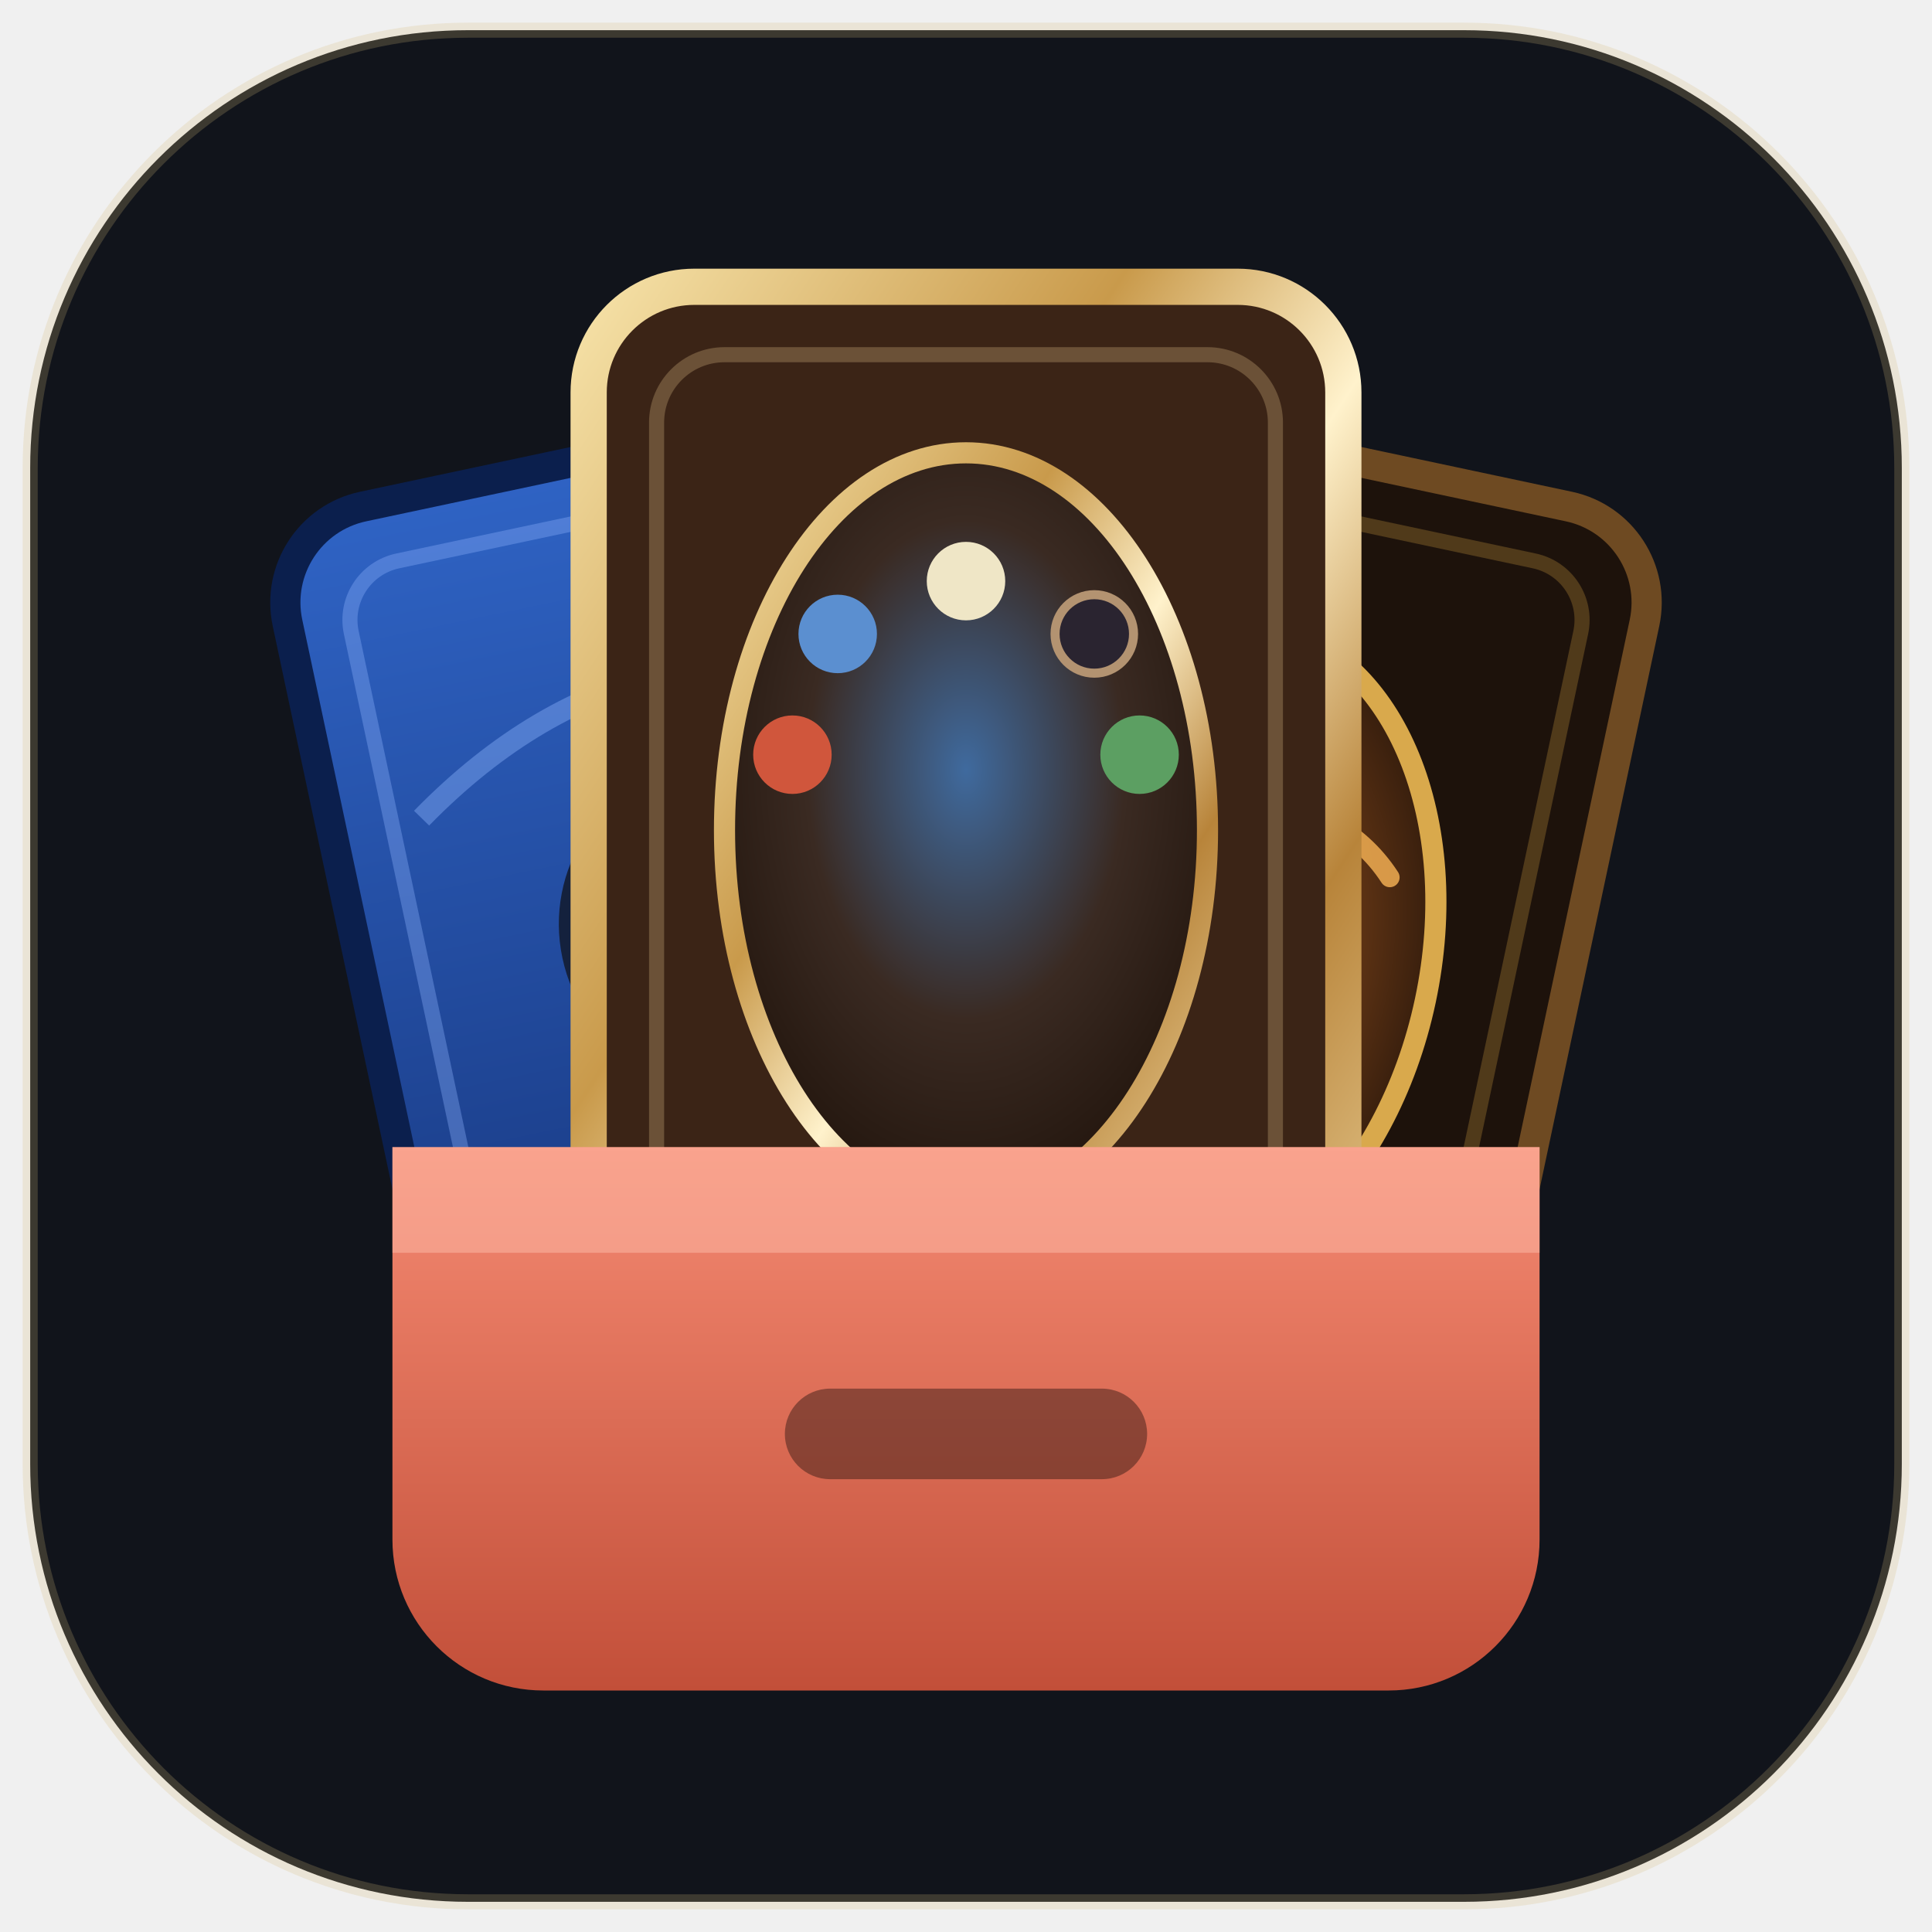
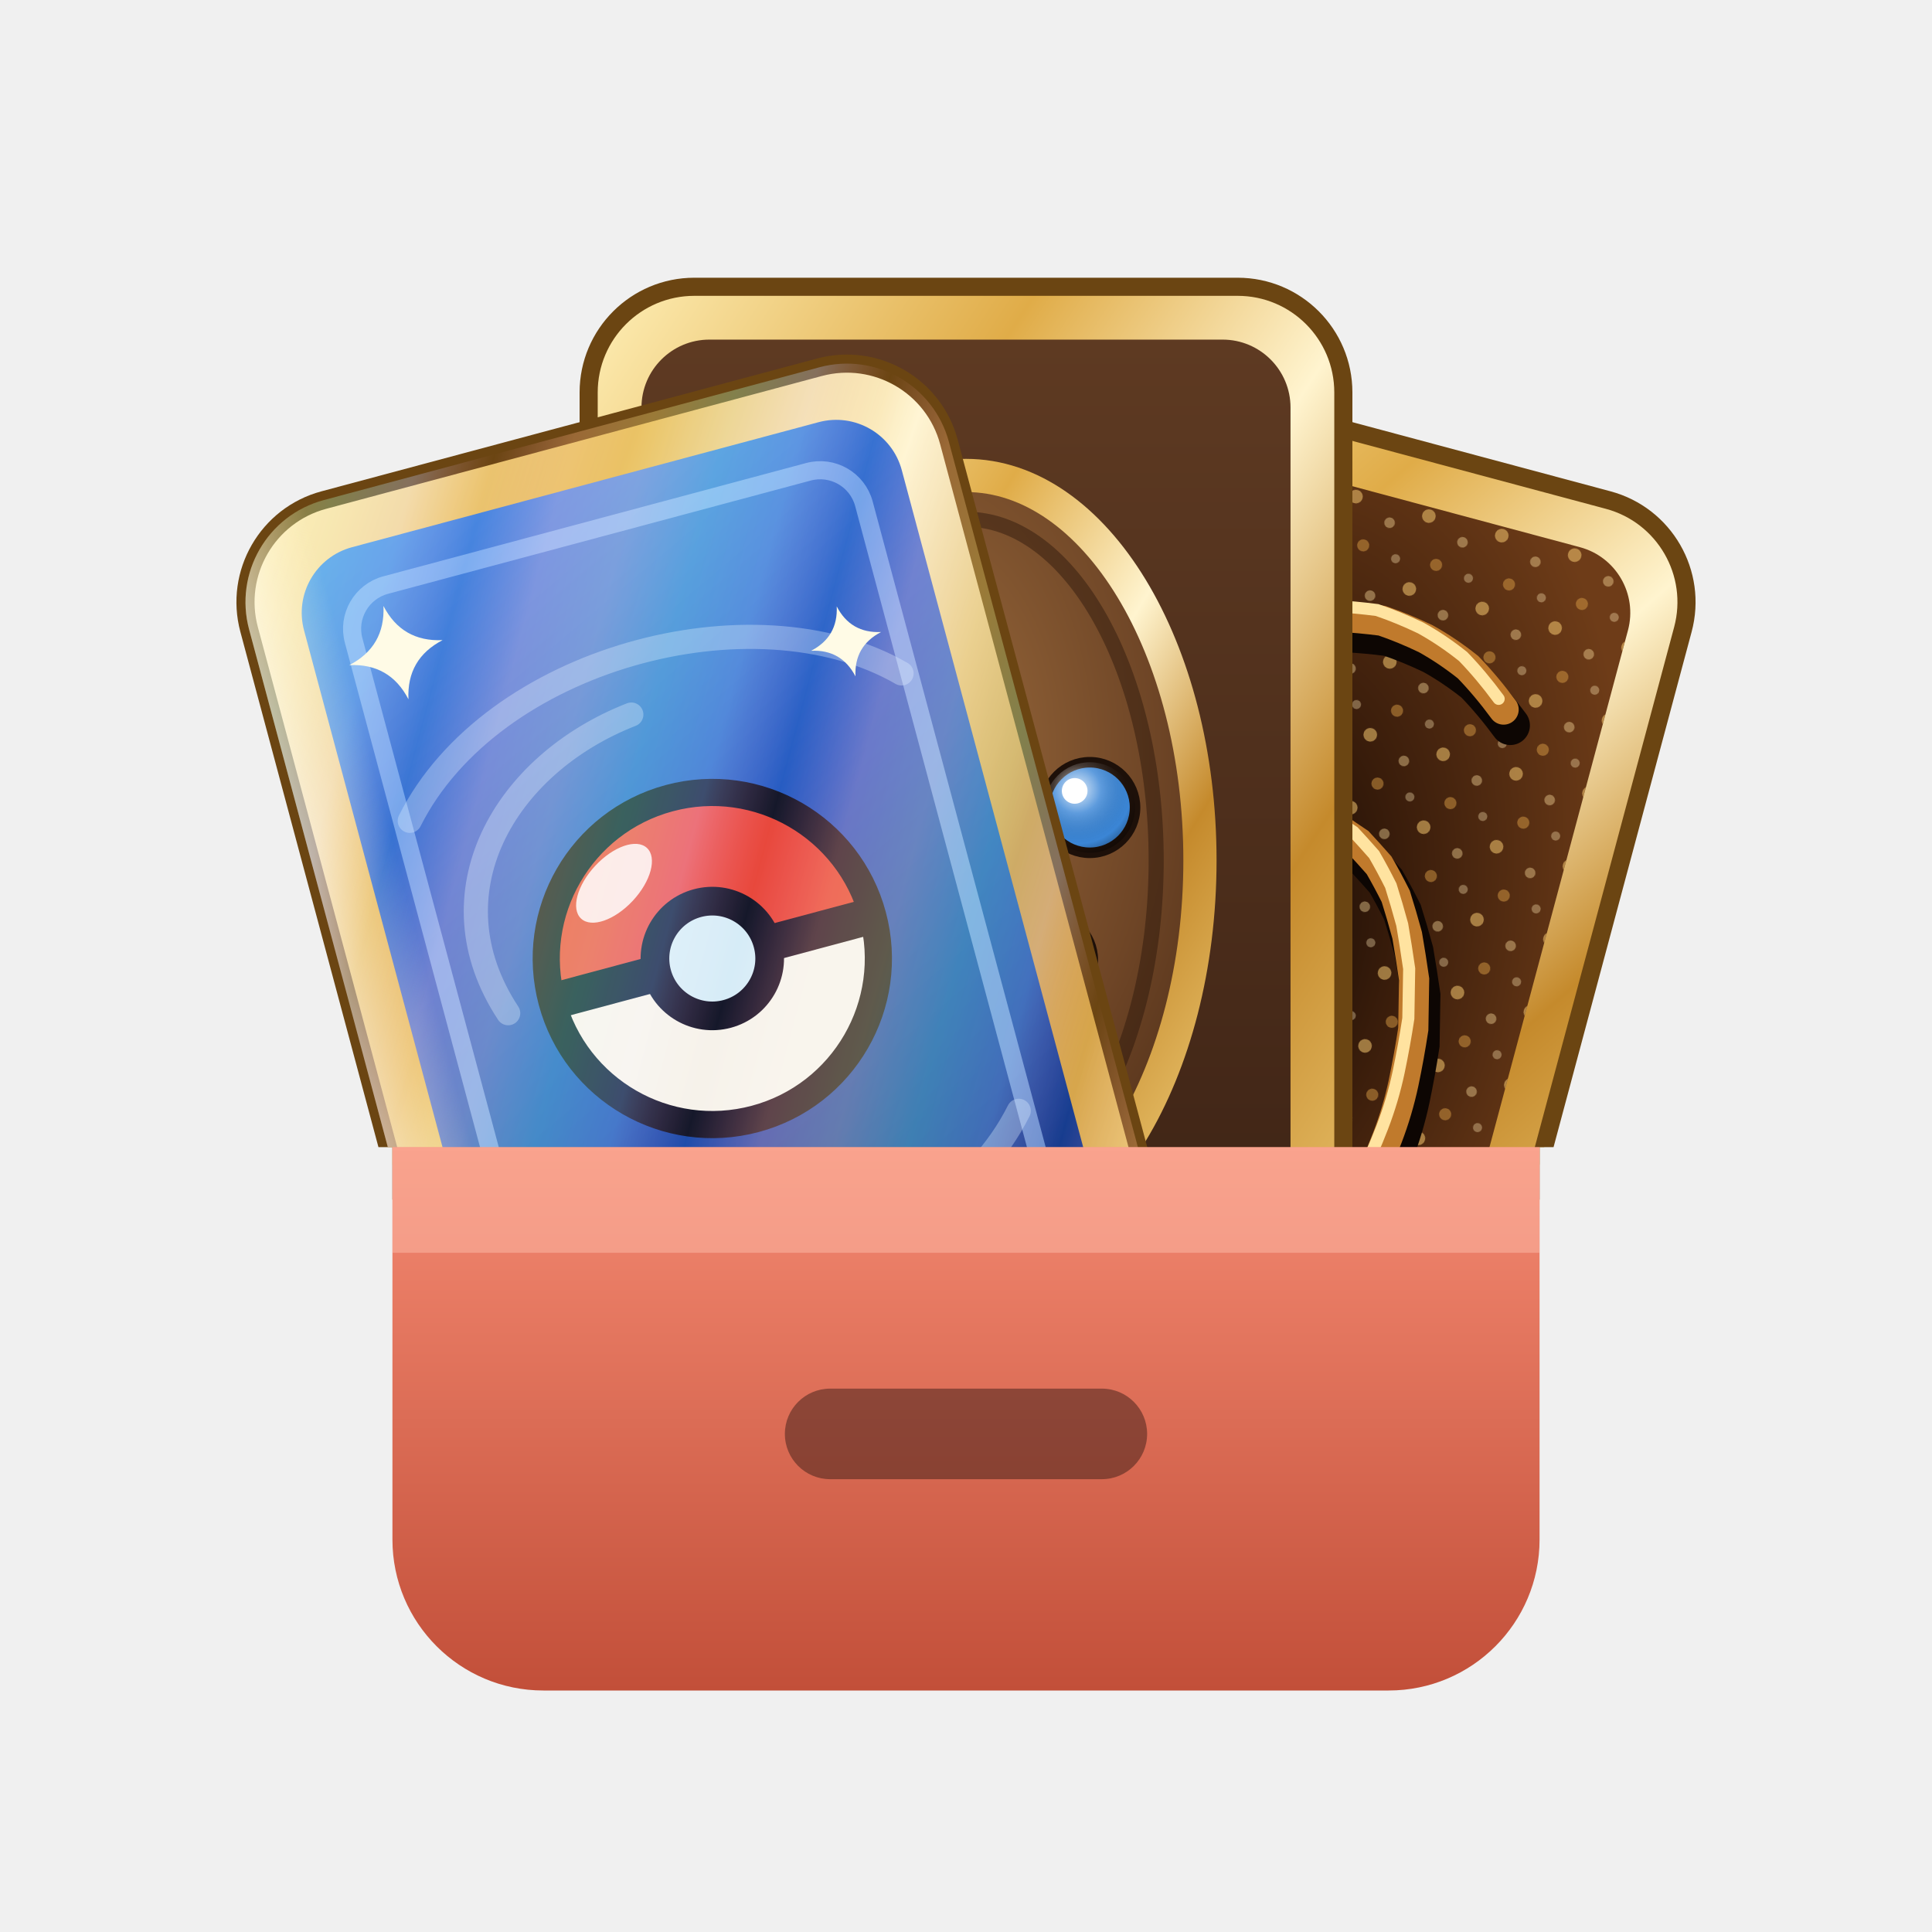
<svg xmlns="http://www.w3.org/2000/svg" viewBox="0 0 128 128" class="stashy-logo" aria-hidden="true">
  <defs>
    <linearGradient id="bf1G" x1="0" y1="0" x2="1" y2="1">
-       <stop offset="0" stop-color="#f6e2a8" />
-       <stop offset=".35" stop-color="#c99a4b" />
-       <stop offset=".55" stop-color="#fff2cc" />
-       <stop offset=".75" stop-color="#b8843a" />
-       <stop offset="1" stop-color="#ecd29a" />
+       <stop offset="0" stop-color="#fff0b8" />
+       <stop offset=".3" stop-color="#e0ac48" />
+       <stop offset=".52" stop-color="#fff4cf" />
+       <stop offset=".72" stop-color="#c58a2c" />
+       <stop offset="1" stop-color="#f3d27e" />
    </linearGradient>
-     <linearGradient id="bf1P" x1="0" y1="0" x2="0" y2="1">
-       <stop offset="0" stop-color="#2f63c4" />
-       <stop offset="1" stop-color="#132f72" />
+     <linearGradient id="bf1P" x1="0" y1="0" x2=".3" y2="1">
+       <stop offset="0" stop-color="#4f8fe6" />
+       <stop offset=".55" stop-color="#2459c0" />
+       <stop offset="1" stop-color="#173c8e" />
    </linearGradient>
-     <radialGradient id="bf1W" cx=".5" cy=".42" r=".6">
-       <stop offset="0" stop-color="#3f6a9e" />
-       <stop offset=".55" stop-color="#3a2a22" />
-       <stop offset="1" stop-color="#22150d" />
+     <linearGradient id="bf1R" gradientUnits="userSpaceOnUse" x1="0" y1="0" x2="24" y2="0" spreadMethod="repeat" gradientTransform="rotate(30)">
+       <stop offset="0" stop-color="#ff7ab8" stop-opacity="0" />
+       <stop offset=".2" stop-color="#ff9a7a" />
+       <stop offset=".4" stop-color="#ffe680" />
+       <stop offset=".6" stop-color="#7dffc4" />
+       <stop offset=".8" stop-color="#8ab8ff" />
+       <stop offset="1" stop-color="#ff7ab8" stop-opacity="0" />
+     </linearGradient>
+     <linearGradient id="bf1E" x1="0" y1="0" x2="0" y2="1">
+       <stop offset="0" stop-color="#5e3a22" />
+       <stop offset="1" stop-color="#3a2114" />
+     </linearGradient>
+     <radialGradient id="bf1W" cx=".42" cy=".36" r=".7">
+       <stop offset="0" stop-color="#9a6a3c" />
+       <stop offset=".7" stop-color="#6e4526" />
+       <stop offset="1" stop-color="#55331b" />
    </radialGradient>
-     <radialGradient id="bf1V" cx=".5" cy=".5" r=".55">
-       <stop offset="0" stop-color="#140a06" />
-       <stop offset=".5" stop-color="#6b3a16" />
-       <stop offset="1" stop-color="#2a170b" />
+     <radialGradient id="bf1M" cx=".36" cy=".3" r=".75">
+       <stop offset="0" stop-color="#fff" stop-opacity=".85" />
+       <stop offset=".35" stop-color="#fff" stop-opacity=".18" />
+       <stop offset=".8" stop-color="#000" stop-opacity="0" />
+       <stop offset="1" stop-color="#000" stop-opacity=".35" />
    </radialGradient>
+     <radialGradient id="bf1V" cx=".5" cy=".5" r=".62">
+       <stop offset="0" stop-color="#0b0503" />
+       <stop offset=".45" stop-color="#3a1d0b" />
+       <stop offset="1" stop-color="#6e3c18" />
+     </radialGradient>
+     <pattern id="bf1D" width="5" height="5" patternUnits="userSpaceOnUse">
+       <circle cx=".8" cy="1.1" r=".45" fill="#f1c56d" fill-opacity=".55" />
+       <circle cx="3.4" cy="2.2" r=".35" fill="#ffe2a0" fill-opacity=".4" />
+       <circle cx="2.1" cy="4.1" r=".4" fill="#d79b45" fill-opacity=".5" />
+       <circle cx="4.4" cy="4.4" r=".3" fill="#ffe9b5" fill-opacity=".35" />
+     </pattern>
    <linearGradient id="bf1B" x1="0" y1="0" x2="0" y2="1">
      <stop offset="0" stop-color="#f58a72" />
      <stop offset="1" stop-color="#c24f39" />
    </linearGradient>
    <linearGradient id="bf1L" x1="0" y1="0" x2="1" y2="0">
      <stop offset="0" stop-color="#fff" stop-opacity="0" />
-       <stop offset=".45" stop-color="#fff" stop-opacity="0" />
-       <stop offset=".5" stop-color="#fff" stop-opacity=".55" />
-       <stop offset=".55" stop-color="#ffe9f6" stop-opacity="0" />
+       <stop offset=".42" stop-color="#fff" stop-opacity="0" />
+       <stop offset=".5" stop-color="#fff" stop-opacity=".5" />
+       <stop offset=".58" stop-color="#fff6dc" stop-opacity="0" />
      <stop offset="1" stop-color="#fff" stop-opacity="0" />
    </linearGradient>
+     <clipPath id="bf1A">
+       <rect x="24" y="22" width="48" height="70" rx="7" />
+     </clipPath>
    <clipPath id="bf1K">
      <rect x="39" y="19" width="50" height="76" rx="7" />
    </clipPath>
+     <clipPath id="bf1Y">
+       <rect x="59.5" y="25.5" width="41" height="63" rx="4.5" />
+     </clipPath>
+     <clipPath id="bf1Q">
+       <path d="M0 0h128v76H102v26a10 10 0 0 1-10 10H36a10 10 0 0 1-10-10V76H0z" />
+     </clipPath>
  </defs>
-   <rect class="brand-backplate" x="2" y="2" width="124" height="124" rx="29" fill="#11141b" stroke="#d8bb7c" stroke-opacity=".22" />
  <path d="M27 74h74v6H27z" fill="#8e3626" />
-   <g class="brand-card brand-left" transform="translate(8 0) rotate(-12 64 98)" style="--fan-from:-12deg;--fan-to:-12deg">
-     <rect x="24" y="25" width="48" height="69" rx="6.5" fill="url(#bf1P)" stroke="#0b1f4d" stroke-width="2" />
-     <rect x="28" y="29" width="40" height="61" rx="4" fill="none" stroke="#8fb6ff" stroke-opacity=".35" />
-     <path d="M30 46q18-12 36 0M30 70q18 12 36 0" fill="none" stroke="#8fb6ff" stroke-opacity=".4" stroke-width="1.4" />
-     <path d="M38 57a10 10 0 0 1 20 0z" fill="#f2795f" />
-     <path d="M38 57a10 10 0 0 0 20 0z" fill="#f4eee0" />
-     <path d="M38 57h20" stroke="#14213d" stroke-width="2" />
-     <circle cx="48" cy="57" r="10" fill="none" stroke="#14213d" stroke-width="1.6" />
-     <path d="m48 52.6 1.3 3.1 3.1 1.3-3.1 1.3-1.3 3.1-1.3-3.1-3.1-1.3 3.1-1.3z" fill="#ffe7a3" stroke="#14213d" stroke-width=".6" />
-   </g>
-   <g class="brand-card brand-right" transform="translate(-8 0) rotate(12 64 98)" style="--fan-from:12deg;--fan-to:12deg">
-     <rect x="56" y="25" width="48" height="69" rx="6.5" fill="#1d120b" stroke="#6e4a22" stroke-width="2" />
-     <rect x="60" y="29" width="40" height="61" rx="4" fill="none" stroke="#c9963f" stroke-opacity=".3" />
-     <ellipse cx="80" cy="59" rx="15" ry="22" fill="url(#bf1V)" stroke="#d9a94c" stroke-width="1.4" />
-     <path d="M80 59c0-3 3-4.5 5-3 3 2.2 2 7.5-2.5 8.5-6 1.3-10-4-8.5-9.5 2-7 11.5-9 17-3.5M80 59c0 3-3 4.5-5 3-3-2.2-2-7.5 2.5-8.5 6-1.3 10 4 8.5 9.5-2 7-11.5 9-17 3.5" fill="none" stroke="#e7a54e" stroke-width="1.3" stroke-linecap="round" stroke-opacity=".9" />
-   </g>
-   <g class="brand-card brand-center" style="--fan-from:0deg;--fan-to:0deg">
-     <rect x="39" y="19" width="50" height="76" rx="7" fill="#3b2416" stroke="url(#bf1G)" stroke-width="2.4" />
-     <rect x="43.5" y="23.5" width="41" height="67" rx="4.5" fill="none" stroke="#e4c78e" stroke-opacity=".28" />
-     <ellipse cx="64" cy="55" rx="16" ry="25" fill="url(#bf1W)" stroke="url(#bf1G)" stroke-width="1.4" />
-     <circle cx="64" cy="38.5" r="2.6" fill="#efe6c6" />
-     <circle cx="55.5" cy="42" r="2.6" fill="#5b8fd0" />
-     <circle cx="72.5" cy="42" r="2.6" fill="#2a2430" stroke="#b39371" stroke-width=".6" />
-     <circle cx="52.5" cy="50" r="2.6" fill="#d0563c" />
-     <circle cx="75.5" cy="50" r="2.6" fill="#5c9f62" />
-     <g clip-path="url(#bf1K)">
-       <rect class="brand-sheen" x="-11" y="15" width="70" height="84" fill="url(#bf1L)" />
+   <g class="brand-cards" clip-path="url(#bf1Q)">
+     <g class="brand-card brand-right" transform="translate(-9 0) rotate(15 64 98)">
+       <rect x="56" y="22" width="48" height="70" rx="7" fill="url(#bf1G)" stroke="#6b4512" stroke-width="1.2" />
+       <rect x="59.5" y="25.5" width="41" height="63" rx="4.5" fill="url(#bf1V)" />
+       <g clip-path="url(#bf1Y)">
+         <rect x="59.5" y="25.5" width="41" height="63" fill="url(#bf1D)" />
+         <path d="M82.3 57.0Q82.7 57.3 83.1 57.8Q83.5 58.3 83.8 58.9Q84.1 59.6 84.3 60.4Q84.4 61.2 84.5 62.1Q84.5 63.1 84.4 64.1Q84.2 65.1 83.9 66.1Q83.6 67.1 83.1 68.0Q82.6 69.0 81.9 69.8Q81.2 70.6 80.4 71.4Q79.5 72.0 78.6 72.5Q77.6 72.8 76.5 73.1Q75.4 73.2 74.2 73.1Q73.0 72.9 71.8 72.5Q70.7 71.9 69.5 71.2Q68.3 70.2 67.2 69.1Q66.1 67.9 65.1 66.4Q64.2 64.8 63.4 63.0Q62.6 61.1 62.0 59.1Q61.5 56.9 61.2 54.6Q60.9 52.3 60.9 49.9M78.8 59.8Q78.4 60.2 78.0 60.4Q77.5 60.6 76.9 60.7Q76.4 60.7 75.8 60.6Q75.2 60.3 74.6 59.9Q74.0 59.5 73.5 58.8Q72.9 58.1 72.5 57.3Q72.0 56.3 71.7 55.3Q71.4 54.2 71.2 53.0Q71.0 51.7 71.0 50.3Q71.1 48.9 71.2 47.5Q71.5 46.1 71.9 44.7Q72.4 43.2 73.0 41.9Q73.7 40.5 74.6 39.3Q75.5 38.1 76.6 37.0Q77.7 36.1 79.0 35.3Q80.3 34.6 81.7 34.1Q83.1 33.8 84.6 33.6Q86.1 33.7 87.7 34.0Q89.3 34.4 90.9 35.1Q92.4 36.0 93.9 37.2M78.8 54.2Q78.8 53.5 78.9 52.8Q79.0 52.1 79.3 51.4Q79.6 50.7 79.9 50.0Q80.4 49.4 80.9 48.9Q81.5 48.4 82.1 48.1Q82.8 47.8 83.6 47.6Q84.4 47.6 85.2 47.6Q86.0 47.9 86.9 48.2Q87.7 48.7 88.6 49.3Q89.4 50.1 90.2 51.0Q90.9 52.1 91.6 53.3Q92.2 54.6 92.8 56.0Q93.2 57.6 93.6 59.2Q93.8 61.0 93.9 62.8Q94.0 64.7 93.8 66.6Q93.6 68.5 93.2 70.5Q92.7 72.4 92.0 74.3Q91.2 76.2 90.3 78.0Q89.2 79.6 88.0 81.2Q86.6 82.7 85.2 84.0" fill="none" stroke="#0d0603" stroke-width="2.6" stroke-linecap="round" transform="translate(.7 .9)" />
+         <path d="M82.3 57.0Q82.7 57.3 83.1 57.8Q83.5 58.3 83.8 58.9Q84.1 59.6 84.3 60.4Q84.4 61.2 84.5 62.1Q84.5 63.1 84.4 64.1Q84.2 65.1 83.9 66.1Q83.6 67.1 83.1 68.0Q82.6 69.0 81.9 69.8Q81.2 70.6 80.4 71.4Q79.5 72.0 78.6 72.5Q77.6 72.8 76.5 73.1Q75.4 73.2 74.2 73.1Q73.0 72.9 71.8 72.5Q70.7 71.9 69.5 71.2Q68.3 70.2 67.2 69.1Q66.1 67.9 65.1 66.4Q64.2 64.8 63.4 63.0Q62.6 61.1 62.0 59.1Q61.5 56.9 61.2 54.6Q60.9 52.3 60.9 49.9M78.8 59.8Q78.4 60.2 78.0 60.4Q77.5 60.6 76.9 60.7Q76.4 60.7 75.8 60.6Q75.2 60.3 74.6 59.9Q74.0 59.5 73.5 58.8Q72.9 58.1 72.5 57.3Q72.0 56.3 71.7 55.3Q71.4 54.2 71.2 53.0Q71.0 51.7 71.0 50.3Q71.1 48.9 71.2 47.5Q71.5 46.1 71.9 44.7Q72.4 43.2 73.0 41.9Q73.7 40.5 74.6 39.3Q75.5 38.1 76.6 37.0Q77.7 36.1 79.0 35.3Q80.3 34.6 81.7 34.1Q83.1 33.8 84.6 33.6Q86.1 33.7 87.7 34.0Q89.3 34.4 90.9 35.1Q92.4 36.0 93.9 37.2M78.8 54.2Q78.8 53.5 78.9 52.8Q79.0 52.1 79.3 51.4Q79.6 50.7 79.9 50.0Q80.4 49.4 80.9 48.9Q81.5 48.4 82.1 48.1Q82.8 47.8 83.6 47.6Q84.4 47.6 85.2 47.6Q86.0 47.9 86.9 48.2Q87.7 48.7 88.6 49.3Q89.4 50.1 90.2 51.0Q90.9 52.1 91.6 53.3Q92.2 54.6 92.8 56.0Q93.2 57.6 93.6 59.2Q93.8 61.0 93.9 62.8Q94.0 64.7 93.8 66.6Q93.6 68.5 93.2 70.5Q92.7 72.4 92.0 74.3Q91.2 76.2 90.3 78.0Q89.2 79.6 88.0 81.2Q86.6 82.7 85.2 84.0" fill="none" stroke="#c07a2c" stroke-width="2" stroke-linecap="round" />
+         <path class="brand-emboss" d="M82.3 57.0Q82.7 57.3 83.1 57.8Q83.5 58.3 83.8 58.9Q84.1 59.6 84.3 60.4Q84.4 61.2 84.5 62.1Q84.5 63.1 84.4 64.1Q84.2 65.1 83.9 66.1Q83.6 67.1 83.1 68.0Q82.6 69.0 81.9 69.8Q81.2 70.6 80.4 71.4Q79.5 72.0 78.6 72.5Q77.6 72.8 76.5 73.1Q75.4 73.2 74.2 73.1Q73.0 72.9 71.8 72.5Q70.7 71.9 69.5 71.2Q68.3 70.2 67.2 69.1Q66.1 67.9 65.1 66.4Q64.2 64.8 63.4 63.0Q62.6 61.1 62.0 59.1Q61.5 56.9 61.2 54.6Q60.9 52.3 60.9 49.9M78.8 59.8Q78.4 60.2 78.0 60.4Q77.5 60.6 76.9 60.7Q76.4 60.7 75.8 60.6Q75.2 60.3 74.6 59.9Q74.0 59.5 73.5 58.8Q72.9 58.1 72.5 57.3Q72.0 56.3 71.7 55.3Q71.4 54.2 71.2 53.0Q71.0 51.7 71.0 50.3Q71.1 48.9 71.2 47.5Q71.5 46.1 71.9 44.7Q72.4 43.2 73.0 41.9Q73.7 40.5 74.6 39.3Q75.5 38.1 76.6 37.0Q77.7 36.1 79.0 35.3Q80.3 34.6 81.7 34.1Q83.1 33.8 84.6 33.6Q86.1 33.7 87.7 34.0Q89.3 34.4 90.9 35.1Q92.4 36.0 93.9 37.2M78.8 54.2Q78.8 53.5 78.9 52.8Q79.0 52.1 79.3 51.4Q79.6 50.7 79.9 50.0Q80.4 49.4 80.9 48.9Q81.5 48.4 82.1 48.1Q82.8 47.8 83.6 47.6Q84.4 47.6 85.2 47.6Q86.0 47.9 86.9 48.2Q87.7 48.7 88.6 49.3Q89.4 50.1 90.2 51.0Q90.9 52.1 91.6 53.3Q92.2 54.6 92.8 56.0Q93.2 57.6 93.6 59.2Q93.8 61.0 93.9 62.8Q94.0 64.7 93.8 66.6Q93.6 68.5 93.2 70.5Q92.7 72.4 92.0 74.3Q91.2 76.2 90.3 78.0Q89.2 79.6 88.0 81.2Q86.6 82.7 85.2 84.0" fill="none" stroke="#ffe3a0" stroke-width=".8" stroke-linecap="round" transform="translate(-.5 -.6)" />
+         <rect class="brand-sheen" style="--d:-.5s" x="21" y="15" width="70" height="84" fill="url(#bf1L)" />
+       </g>
+     </g>
+     <g class="brand-card brand-center">
+       <rect x="39" y="19" width="50" height="76" rx="7" fill="url(#bf1G)" stroke="#6b4512" stroke-width="1.2" />
+       <rect x="42.5" y="22.5" width="43" height="69" rx="4.5" fill="url(#bf1E)" />
+       <ellipse cx="64" cy="57" rx="15.5" ry="25.5" fill="url(#bf1W)" stroke="url(#bf1G)" stroke-width="2.2" />
+       <ellipse cx="64" cy="57" rx="12.6" ry="22.6" fill="none" stroke="#2a160b" stroke-opacity=".45" />
+       <circle cx="64" cy="46.5" r="3" fill="#f3e8c8" stroke="#1d1009" stroke-width=".7" />
+       <circle cx="64" cy="46.5" r="3" fill="url(#bf1M)" />
+       <circle class="brand-glint" cx="63" cy="45.4" r=".85" fill="#fff" />
+       <circle cx="55.8" cy="53.5" r="3" fill="#3c9a58" stroke="#1d1009" stroke-width=".7" />
+       <circle cx="55.8" cy="53.5" r="3" fill="url(#bf1M)" />
+       <circle class="brand-glint" cx="54.8" cy="52.4" r=".85" fill="#fff" />
+       <circle cx="72.2" cy="53.5" r="3" fill="#3b86d6" stroke="#1d1009" stroke-width=".7" />
+       <circle cx="72.2" cy="53.5" r="3" fill="url(#bf1M)" />
+       <circle class="brand-glint" cx="71.2" cy="52.4" r=".85" fill="#fff" />
+       <circle cx="58.6" cy="63.6" r="3" fill="#d4463a" stroke="#1d1009" stroke-width=".7" />
+       <circle cx="58.6" cy="63.6" r="3" fill="url(#bf1M)" />
+       <circle class="brand-glint" cx="57.6" cy="62.5" r=".85" fill="#fff" />
+       <circle cx="69.4" cy="63.6" r="3" fill="#2a2430" stroke="#1d1009" stroke-width=".7" />
+       <circle cx="69.4" cy="63.6" r="3" fill="url(#bf1M)" />
+       <circle class="brand-glint" cx="68.4" cy="62.5" r=".85" fill="#fff" />
+       <g clip-path="url(#bf1K)">
+         <rect class="brand-sheen" style="--d:-.25s" x="-11" y="15" width="70" height="84" fill="url(#bf1L)" />
+       </g>
+     </g>
+     <g class="brand-card brand-left" transform="translate(9 0) rotate(-15 64 98)">
+       <rect x="24" y="22" width="48" height="70" rx="7" fill="url(#bf1G)" stroke="#6b4512" stroke-width="1.2" />
+       <rect x="27.5" y="25.5" width="41" height="63" rx="4.5" fill="url(#bf1P)" />
+       <rect x="30.5" y="28.5" width="35" height="57" rx="3" fill="none" stroke="#a9d0ff" stroke-opacity=".55" stroke-width="1.2" />
+       <path d="M31 44c8-9 26-9 34-1M31 73c8 8 26 9 34 0M34 58c-3-9 4-16 13-17" fill="none" stroke="#d8ecff" stroke-opacity=".35" stroke-width="1.6" stroke-linecap="round" />
+       <path d="M37 58a11 11 0 0 1 22 0z" fill="#e8483c" />
+       <path d="M37 58a11 11 0 0 0 22 0z" fill="#f6f2ea" />
+       <path d="M37 58h22" stroke="#15182a" stroke-width="2.4" />
+       <circle cx="48" cy="58" r="11" fill="none" stroke="#15182a" stroke-width="1.8" />
+       <circle cx="48" cy="58" r="3.8" fill="#d6ecf7" stroke="#15182a" stroke-width="1.9" />
+       <ellipse class="brand-glint" cx="43" cy="51.5" rx="3.2" ry="1.7" transform="rotate(-32 43 51.5)" fill="#fff" fill-opacity=".85" />
+       <g clip-path="url(#bf1A)">
+         <rect class="brand-wave" x="-30" y="0" width="160" height="130" fill="url(#bf1R)" opacity=".32" style="mix-blend-mode:screen" />
+         <path class="brand-spark" style="--d:0s" d="M33 29.8Q33.576 32.424 36.2 33Q33.576 33.576 33 36.2Q32.424 33.576 29.8 33Q32.424 32.424 33 29.8z" fill="#fffbe6" />
+         <path class="brand-spark" style="--d:-1.1s" d="M62 37.6Q62.432 39.568 64.4 40Q62.432 40.432 62 42.4Q61.568 40.432 59.6 40Q61.568 39.568 62 37.6z" fill="#fffbe6" />
+         <path class="brand-spark" style="--d:-2.2s" d="M58 77.2Q58.504 79.496 60.8 80Q58.504 80.504 58 82.8Q57.496 80.504 55.2 80Q57.496 79.496 58 77.2z" fill="#fffbe6" />
+         <path class="brand-spark" style="--d:-0.6s" d="M35 74Q35.36 75.64 37 76Q35.36 76.36 35 78Q34.64 76.36 33 76Q34.64 75.64 35 74z" fill="#fffbe6" />
+         <rect class="brand-sheen" style="--d:0s" x="-11" y="15" width="70" height="84" fill="url(#bf1L)" />
+       </g>
    </g>
  </g>
  <g class="brand-box">
    <path d="M26 76h76v26a10 10 0 0 1-10 10H36a10 10 0 0 1-10-10z" fill="url(#bf1B)" />
    <path d="M26 76h76v7H26z" fill="#ffc0b0" opacity=".45" />
    <rect x="52" y="92" width="24" height="6" rx="3" fill="#2a1410" opacity=".45" />
  </g>
</svg>
